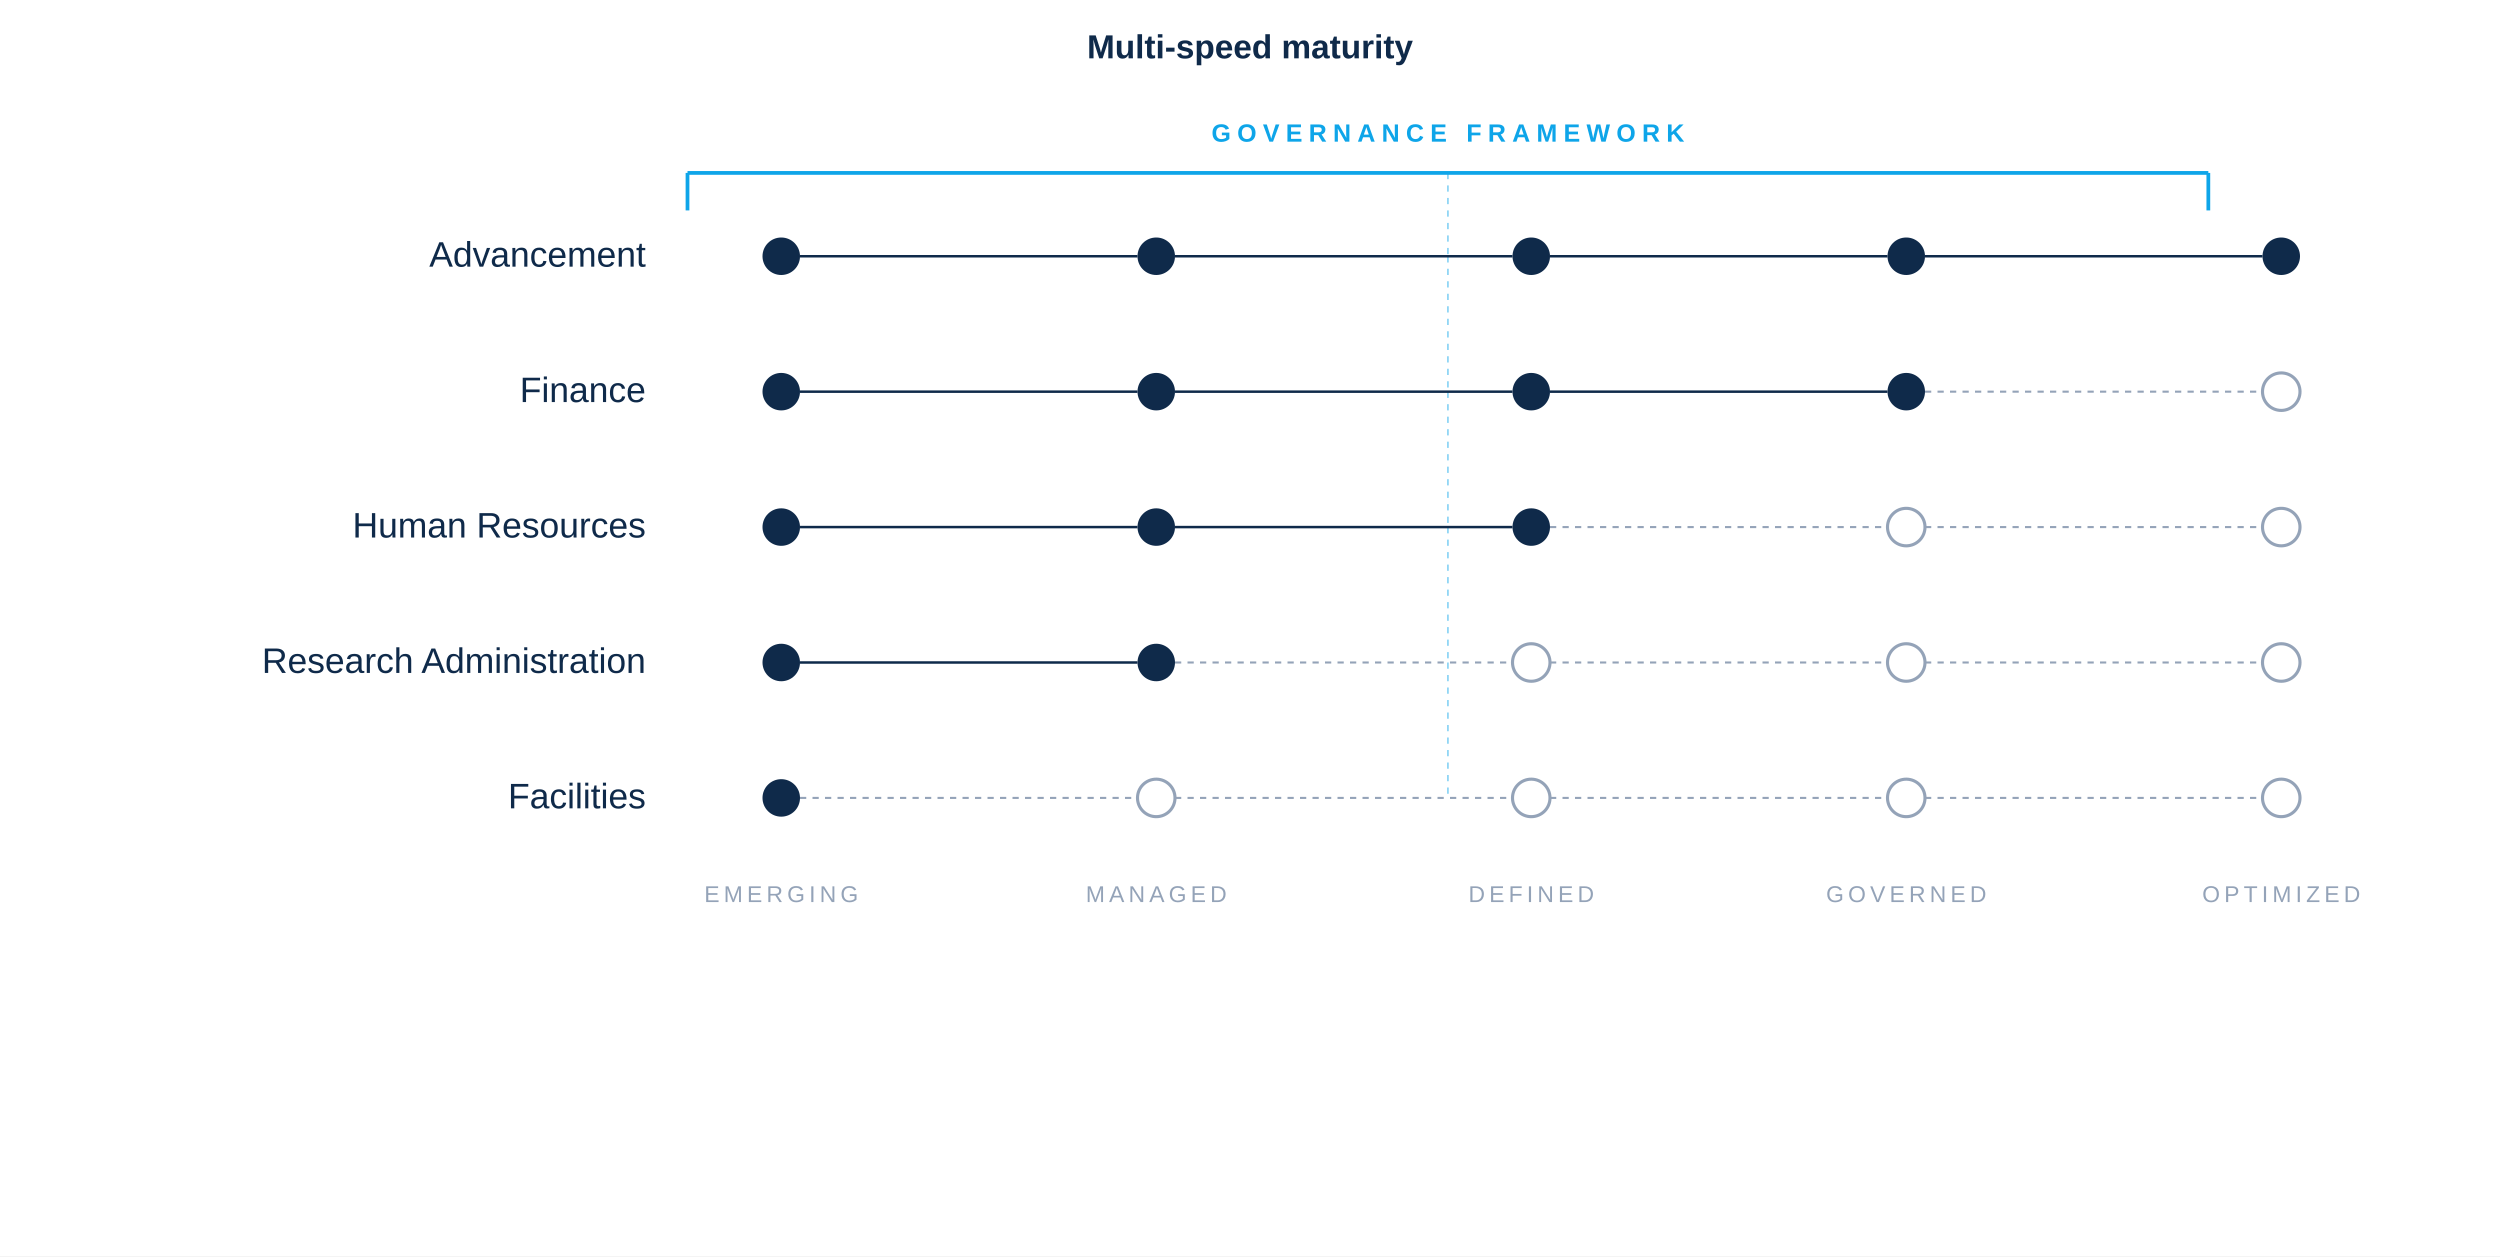
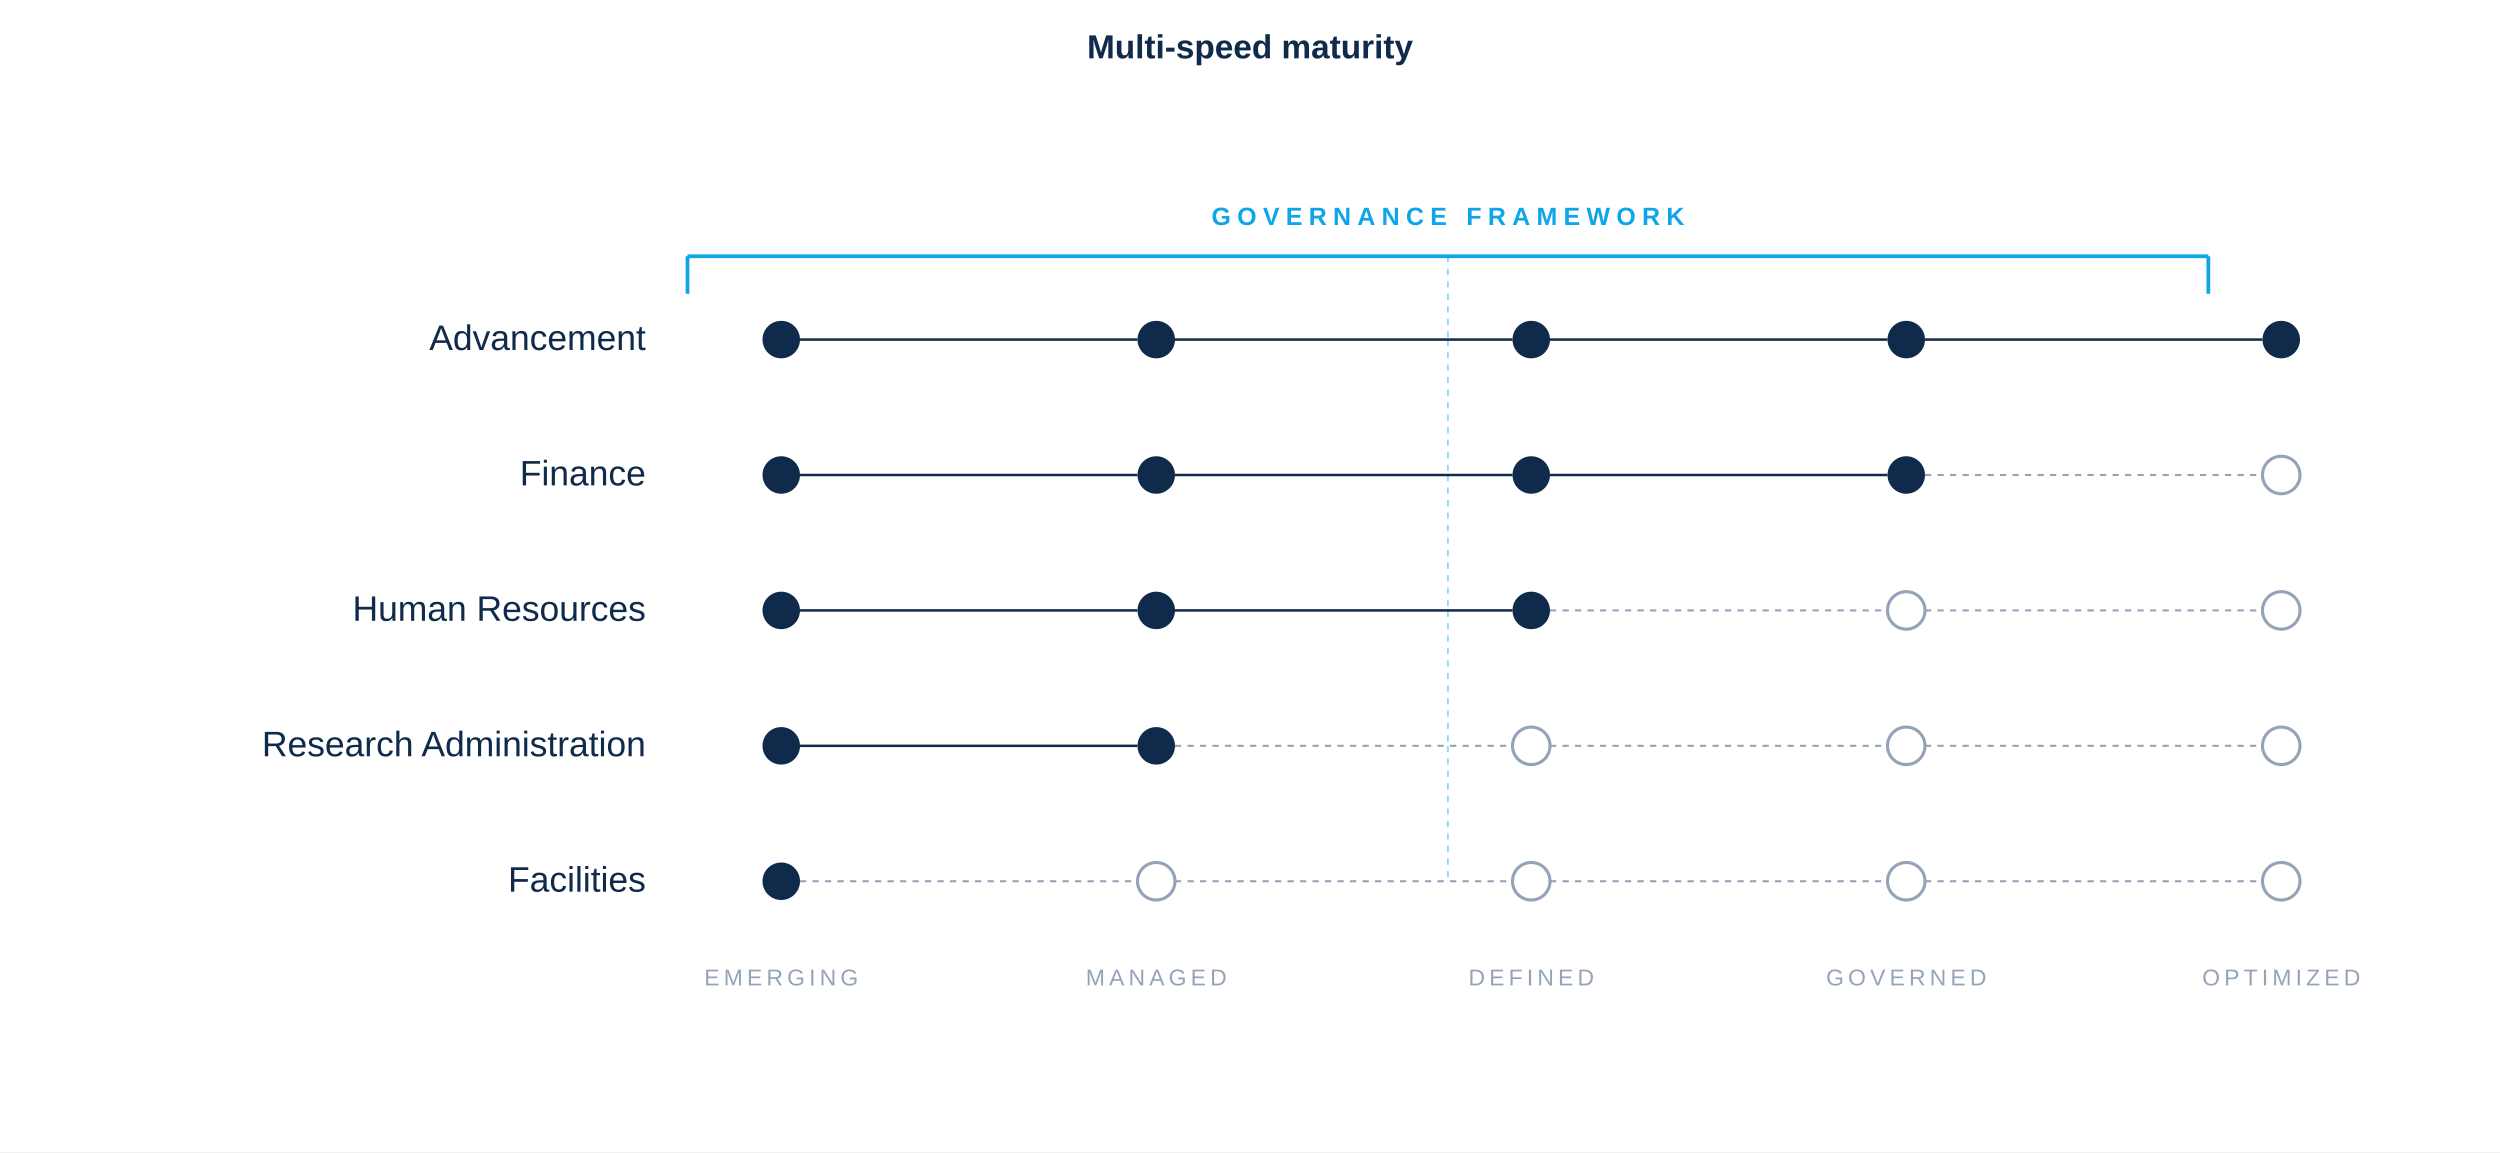
- <svg xmlns="http://www.w3.org/2000/svg" viewBox="0 -110 1200 603" role="img">
-   <rect x="0" y="-110" width="1200" height="603" fill="#FFFFFF" />
+ <svg xmlns="http://www.w3.org/2000/svg" viewBox="0 -110 1200 553" role="img">
+   <rect x="0" y="-110" width="1200" height="553" fill="#FFFFFF" />
  <text x="600" y="-82" font-family="-apple-system, BlinkMacSystemFont, 'Helvetica Neue', Arial, sans-serif" font-size="16" font-weight="700" fill="#0F2A4A" text-anchor="middle">Multi-speed maturity</text>
-   <g transform="translate(0, -257)">
+   <g transform="translate(0, -217)">
    <g>
      <line x1="330" y1="230" x2="1060" y2="230" stroke="#0EA5E9" stroke-width="1.8" />
      <line x1="330" y1="230" x2="330" y2="248" stroke="#0EA5E9" stroke-width="1.8" />
      <line x1="1060" y1="230" x2="1060" y2="248" stroke="#0EA5E9" stroke-width="1.8" />
      <text x="695" y="215" font-family="-apple-system, BlinkMacSystemFont, 'Helvetica Neue', Arial, sans-serif" font-size="12" font-weight="600" letter-spacing="3" fill="#0EA5E9" text-anchor="middle">GOVERNANCE FRAMEWORK</text>
      <line x1="695" y1="230" x2="695" y2="270" stroke="#0EA5E9" stroke-width="0.8" stroke-dasharray="3 3" opacity="0.5" />
      <line x1="695" y1="270" x2="695" y2="335" stroke="#0EA5E9" stroke-width="0.8" stroke-dasharray="3 3" opacity="0.5" />
      <line x1="695" y1="335" x2="695" y2="400" stroke="#0EA5E9" stroke-width="0.8" stroke-dasharray="3 3" opacity="0.5" />
      <line x1="695" y1="400" x2="695" y2="465" stroke="#0EA5E9" stroke-width="0.8" stroke-dasharray="3 3" opacity="0.5" />
      <line x1="695" y1="465" x2="695" y2="530" stroke="#0EA5E9" stroke-width="0.8" stroke-dasharray="3 3" opacity="0.5" />
    </g>
    <text x="310" y="275" font-family="-apple-system, BlinkMacSystemFont, 'Helvetica Neue', Arial, sans-serif" font-size="17" font-weight="500" fill="#0F2A4A" text-anchor="end">Advancement</text>
    <circle cx="375" cy="270" r="9" fill="#0F2A4A" />
    <line x1="384" y1="270" x2="546" y2="270" stroke="#0F2A4A" stroke-width="1.2" />
    <circle cx="555" cy="270" r="9" fill="#0F2A4A" />
    <line x1="564" y1="270" x2="726" y2="270" stroke="#0F2A4A" stroke-width="1.2" />
    <circle cx="735" cy="270" r="9" fill="#0F2A4A" />
    <line x1="744" y1="270" x2="906" y2="270" stroke="#0F2A4A" stroke-width="1.2" />
    <circle cx="915" cy="270" r="9" fill="#0F2A4A" />
    <line x1="924" y1="270" x2="1086" y2="270" stroke="#0F2A4A" stroke-width="1.2" />
    <circle cx="1095" cy="270" r="9" fill="#0F2A4A" />
    <text x="310" y="340" font-family="-apple-system, BlinkMacSystemFont, 'Helvetica Neue', Arial, sans-serif" font-size="17" font-weight="500" fill="#0F2A4A" text-anchor="end">Finance</text>
    <circle cx="375" cy="335" r="9" fill="#0F2A4A" />
    <line x1="384" y1="335" x2="546" y2="335" stroke="#0F2A4A" stroke-width="1.2" />
    <circle cx="555" cy="335" r="9" fill="#0F2A4A" />
    <line x1="564" y1="335" x2="726" y2="335" stroke="#0F2A4A" stroke-width="1.2" />
    <circle cx="735" cy="335" r="9" fill="#0F2A4A" />
    <line x1="744" y1="335" x2="906" y2="335" stroke="#0F2A4A" stroke-width="1.2" />
    <circle cx="915" cy="335" r="9" fill="#0F2A4A" />
    <line x1="924" y1="335" x2="1086" y2="335" stroke="#94A3B8" stroke-width="1" stroke-dasharray="3 3" />
    <circle cx="1095" cy="335" r="9" fill="#FFFFFF" stroke="#94A3B8" stroke-width="1.5" />
    <text x="310" y="405" font-family="-apple-system, BlinkMacSystemFont, 'Helvetica Neue', Arial, sans-serif" font-size="17" font-weight="500" fill="#0F2A4A" text-anchor="end">Human Resources</text>
    <circle cx="375" cy="400" r="9" fill="#0F2A4A" />
    <line x1="384" y1="400" x2="546" y2="400" stroke="#0F2A4A" stroke-width="1.2" />
    <circle cx="555" cy="400" r="9" fill="#0F2A4A" />
    <line x1="564" y1="400" x2="726" y2="400" stroke="#0F2A4A" stroke-width="1.2" />
    <circle cx="735" cy="400" r="9" fill="#0F2A4A" />
    <line x1="744" y1="400" x2="906" y2="400" stroke="#94A3B8" stroke-width="1" stroke-dasharray="3 3" />
    <circle cx="915" cy="400" r="9" fill="#FFFFFF" stroke="#94A3B8" stroke-width="1.5" />
    <line x1="924" y1="400" x2="1086" y2="400" stroke="#94A3B8" stroke-width="1" stroke-dasharray="3 3" />
    <circle cx="1095" cy="400" r="9" fill="#FFFFFF" stroke="#94A3B8" stroke-width="1.5" />
    <text x="310" y="470" font-family="-apple-system, BlinkMacSystemFont, 'Helvetica Neue', Arial, sans-serif" font-size="17" font-weight="500" fill="#0F2A4A" text-anchor="end">Research Administration</text>
    <circle cx="375" cy="465" r="9" fill="#0F2A4A" />
    <line x1="384" y1="465" x2="546" y2="465" stroke="#0F2A4A" stroke-width="1.2" />
    <circle cx="555" cy="465" r="9" fill="#0F2A4A" />
    <line x1="564" y1="465" x2="726" y2="465" stroke="#94A3B8" stroke-width="1" stroke-dasharray="3 3" />
    <circle cx="735" cy="465" r="9" fill="#FFFFFF" stroke="#94A3B8" stroke-width="1.5" />
    <line x1="744" y1="465" x2="906" y2="465" stroke="#94A3B8" stroke-width="1" stroke-dasharray="3 3" />
    <circle cx="915" cy="465" r="9" fill="#FFFFFF" stroke="#94A3B8" stroke-width="1.5" />
    <line x1="924" y1="465" x2="1086" y2="465" stroke="#94A3B8" stroke-width="1" stroke-dasharray="3 3" />
    <circle cx="1095" cy="465" r="9" fill="#FFFFFF" stroke="#94A3B8" stroke-width="1.5" />
    <text x="310" y="535" font-family="-apple-system, BlinkMacSystemFont, 'Helvetica Neue', Arial, sans-serif" font-size="17" font-weight="500" fill="#0F2A4A" text-anchor="end">Facilities</text>
    <circle cx="375" cy="530" r="9" fill="#0F2A4A" />
    <line x1="384" y1="530" x2="546" y2="530" stroke="#94A3B8" stroke-width="1" stroke-dasharray="3 3" />
    <circle cx="555" cy="530" r="9" fill="#FFFFFF" stroke="#94A3B8" stroke-width="1.5" />
    <line x1="564" y1="530" x2="726" y2="530" stroke="#94A3B8" stroke-width="1" stroke-dasharray="3 3" />
    <circle cx="735" cy="530" r="9" fill="#FFFFFF" stroke="#94A3B8" stroke-width="1.5" />
    <line x1="744" y1="530" x2="906" y2="530" stroke="#94A3B8" stroke-width="1" stroke-dasharray="3 3" />
    <circle cx="915" cy="530" r="9" fill="#FFFFFF" stroke="#94A3B8" stroke-width="1.5" />
    <line x1="924" y1="530" x2="1086" y2="530" stroke="#94A3B8" stroke-width="1" stroke-dasharray="3 3" />
    <circle cx="1095" cy="530" r="9" fill="#FFFFFF" stroke="#94A3B8" stroke-width="1.5" />
    <text x="375" y="580" font-family="-apple-system, BlinkMacSystemFont, 'Helvetica Neue', Arial, sans-serif" font-size="11" font-weight="500" letter-spacing="2" fill="#94A3B8" text-anchor="middle">EMERGING</text>
    <text x="555" y="580" font-family="-apple-system, BlinkMacSystemFont, 'Helvetica Neue', Arial, sans-serif" font-size="11" font-weight="500" letter-spacing="2" fill="#94A3B8" text-anchor="middle">MANAGED</text>
    <text x="735" y="580" font-family="-apple-system, BlinkMacSystemFont, 'Helvetica Neue', Arial, sans-serif" font-size="11" font-weight="500" letter-spacing="2" fill="#94A3B8" text-anchor="middle">DEFINED</text>
    <text x="915" y="580" font-family="-apple-system, BlinkMacSystemFont, 'Helvetica Neue', Arial, sans-serif" font-size="11" font-weight="500" letter-spacing="2" fill="#94A3B8" text-anchor="middle">GOVERNED</text>
    <text x="1095" y="580" font-family="-apple-system, BlinkMacSystemFont, 'Helvetica Neue', Arial, sans-serif" font-size="11" font-weight="500" letter-spacing="2" fill="#94A3B8" text-anchor="middle">OPTIMIZED</text>
  </g>
</svg>
